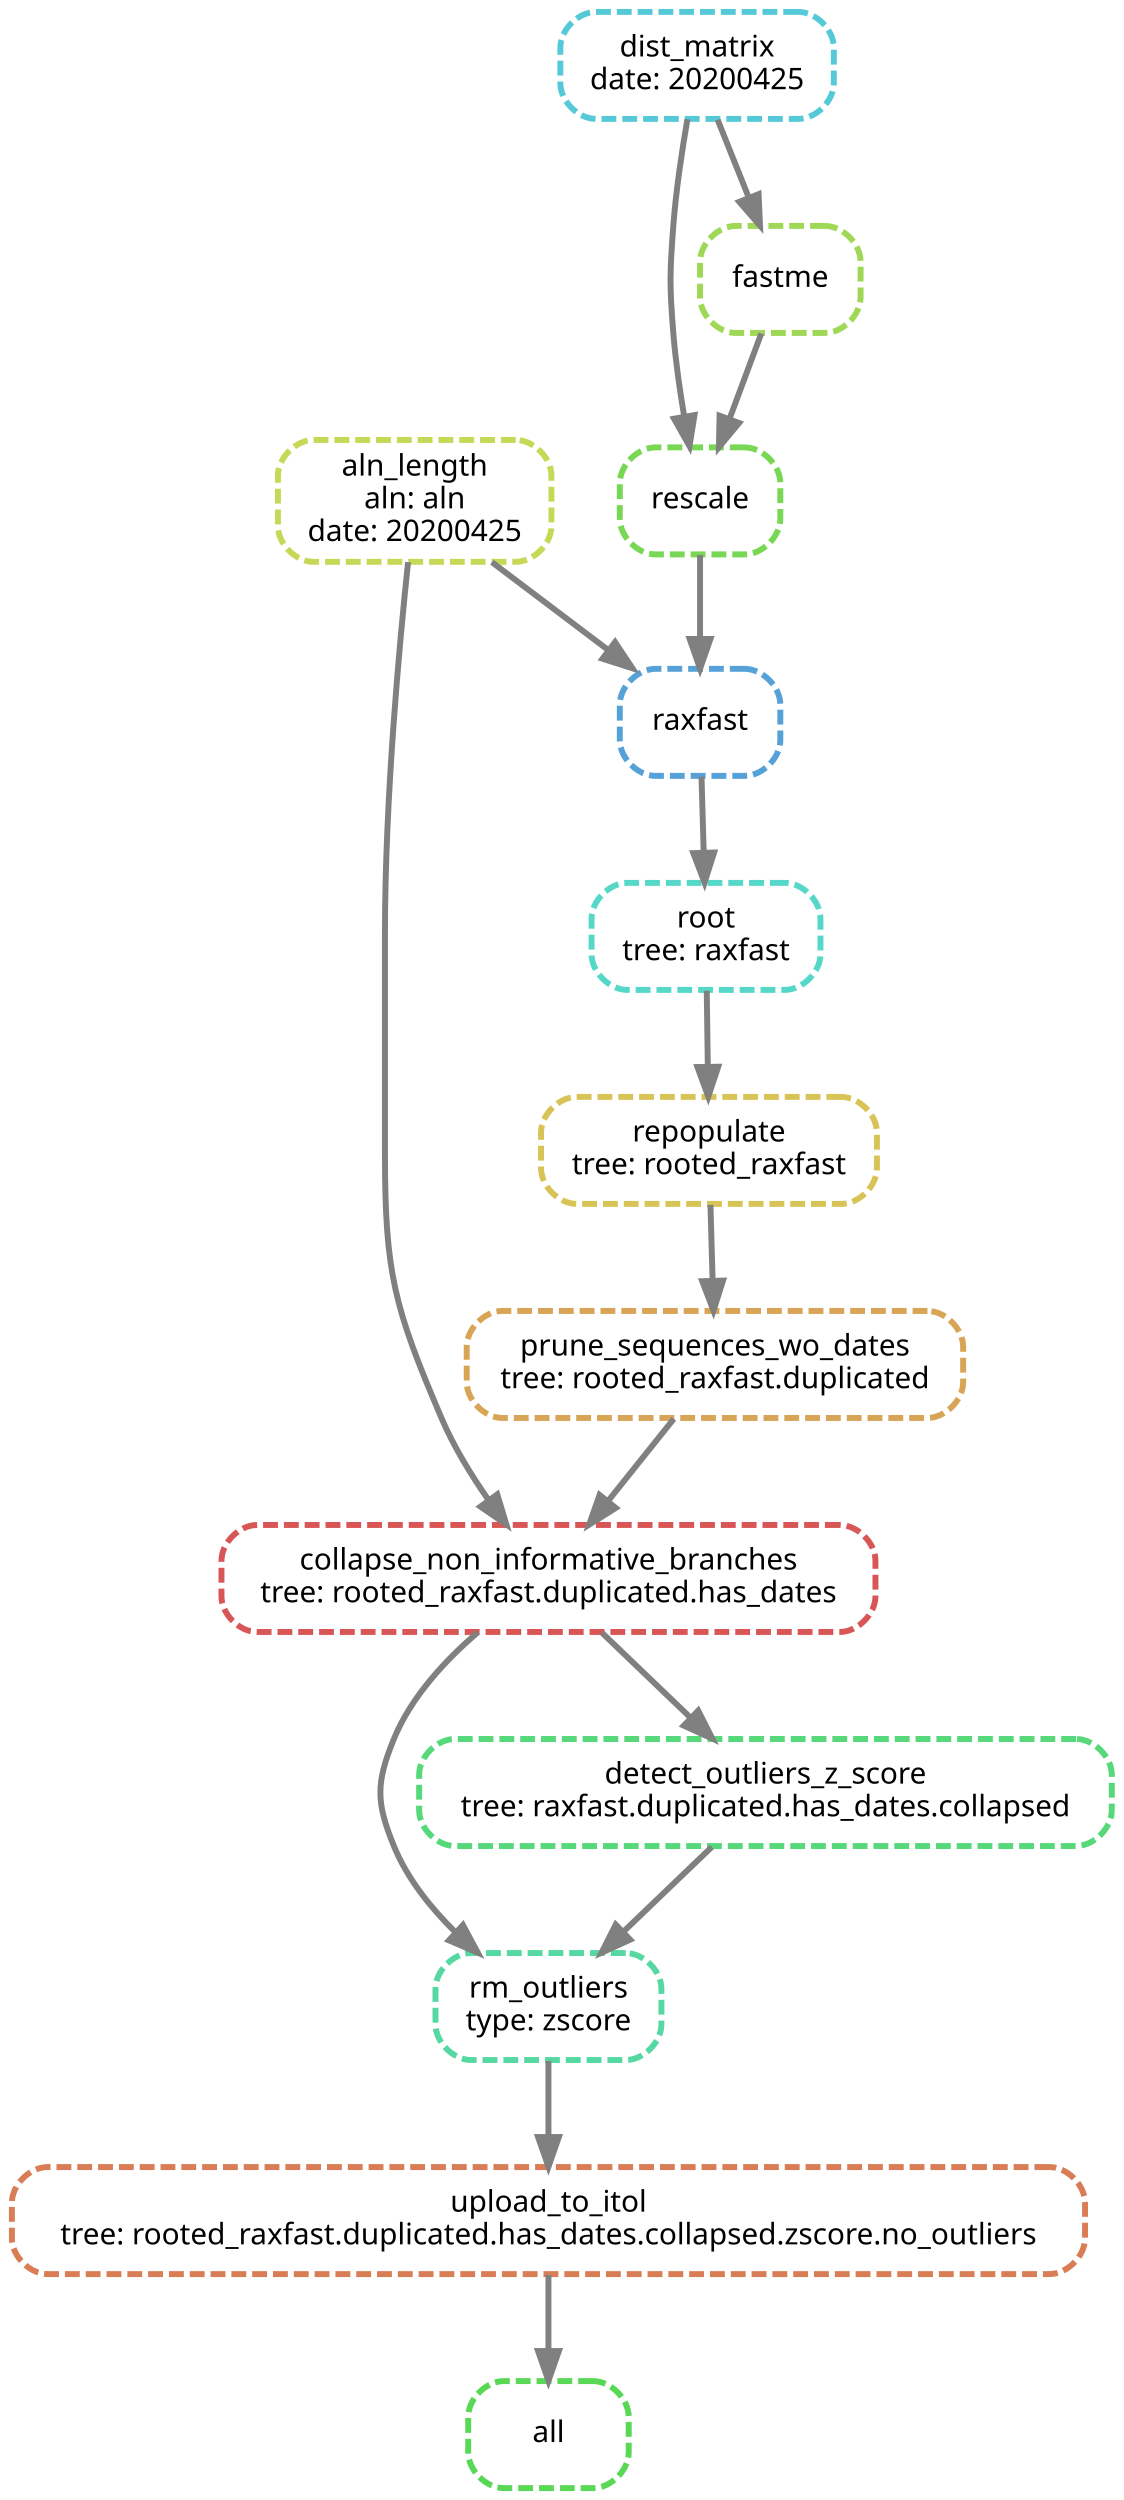
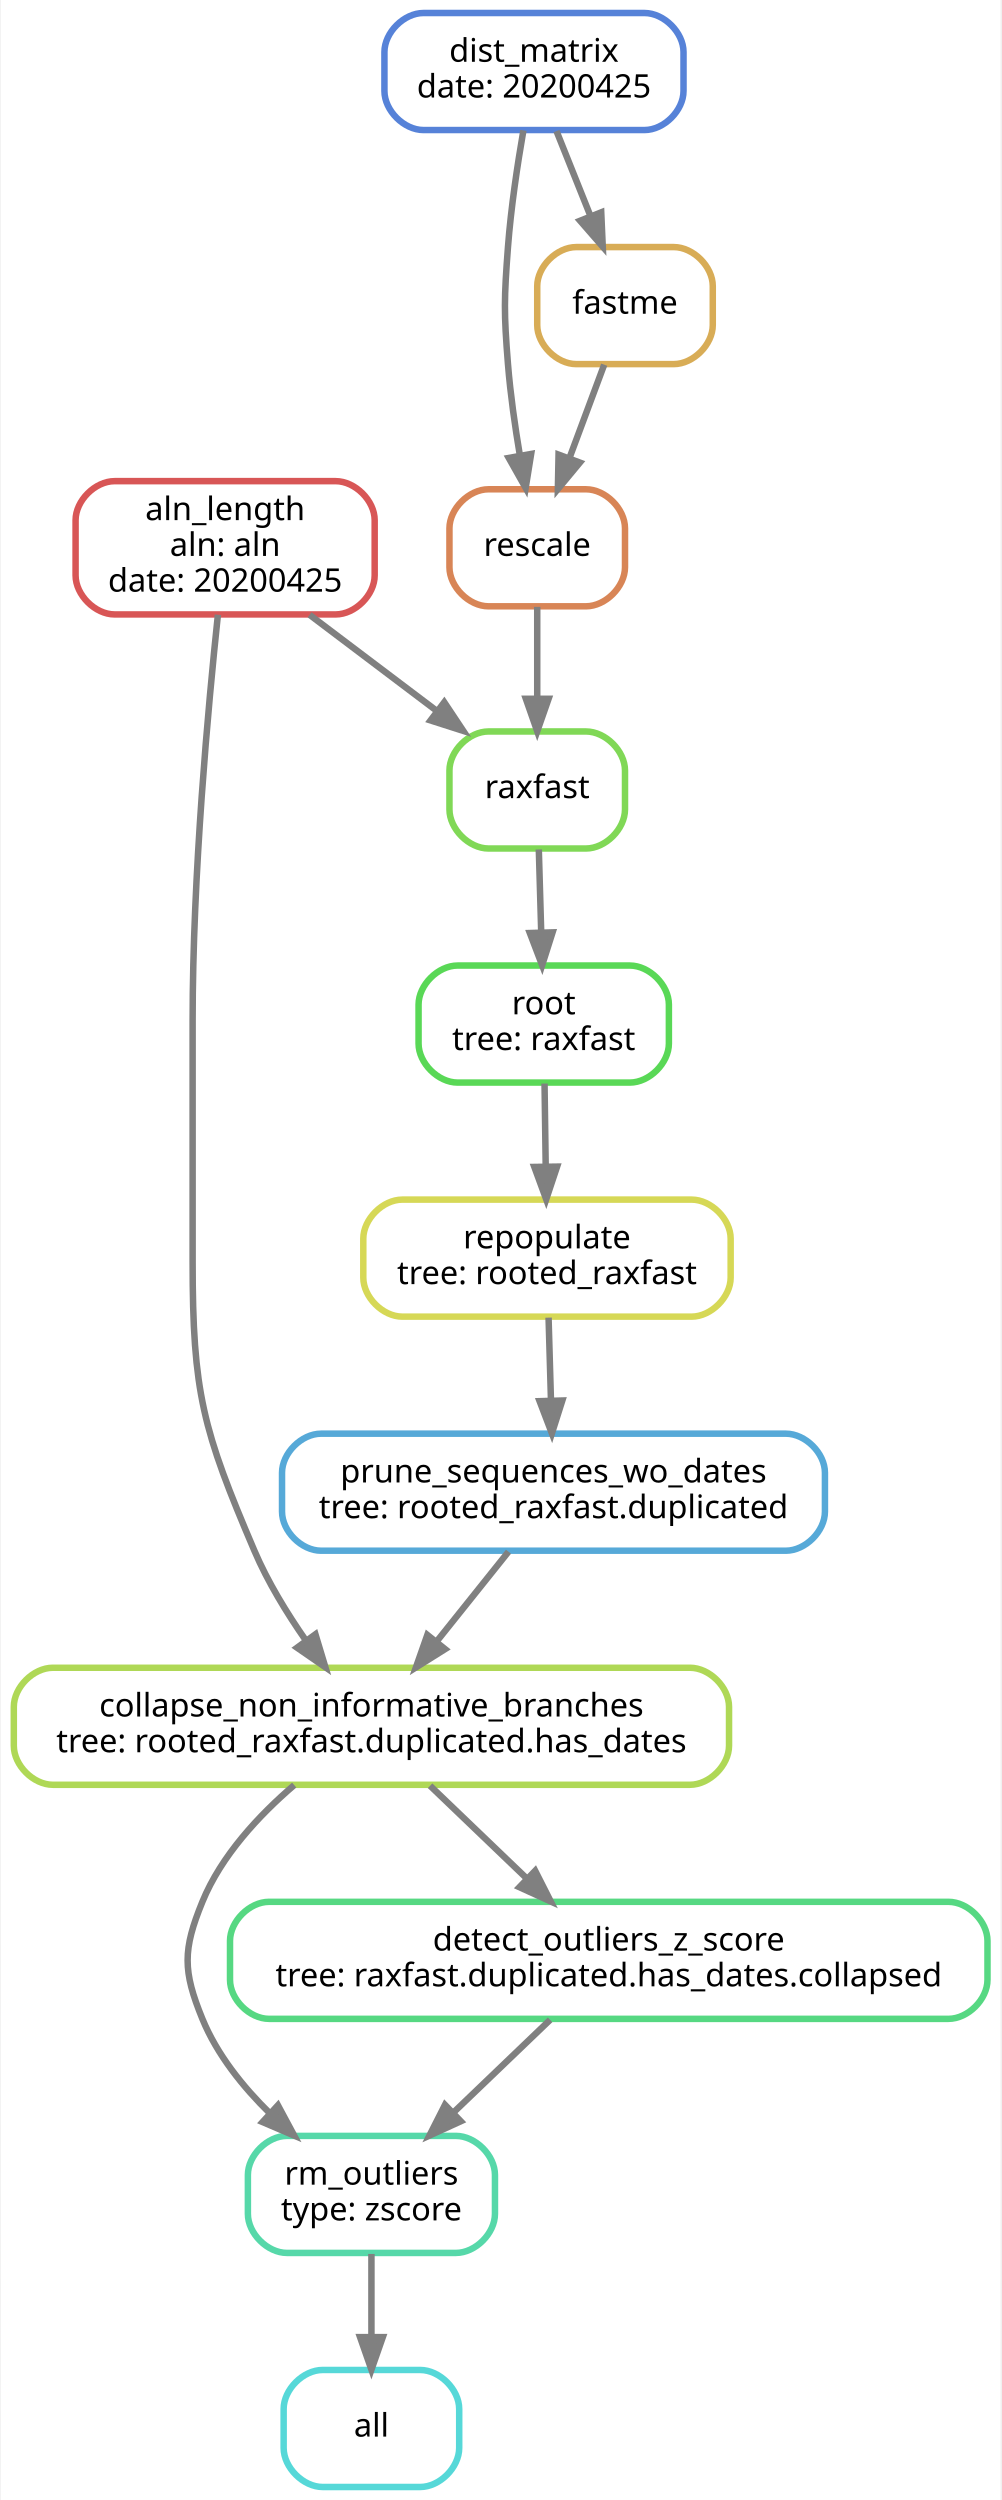
- <svg xmlns="http://www.w3.org/2000/svg" width="378pt" height="841pt" viewBox="0.00 0.00 378.00 841.00">
-   <g id="graph0" class="graph" transform="scale(1 1) rotate(0) translate(4 837)">
-     <polygon fill="white" stroke="transparent" points="-4,4 -4,-837 374,-837 374,4 -4,4" />
+ <svg xmlns="http://www.w3.org/2000/svg" width="308pt" height="769pt" viewBox="0.00 0.00 307.50 769.00">
+   <g id="graph0" class="graph" transform="scale(1 1) rotate(0) translate(4 765)">
+     <polygon fill="white" stroke="transparent" points="-4,4 -4,-765 303.5,-765 303.5,4 -4,4" />
    <g id="node1" class="node">
-       <path fill="none" stroke="#59d856" stroke-width="2" stroke-dasharray="5,2" d="M195.5,-36C195.5,-36 165.5,-36 165.5,-36 159.5,-36 153.5,-30 153.5,-24 153.5,-24 153.5,-12 153.5,-12 153.5,-6 159.5,0 165.5,0 165.5,0 195.5,0 195.5,0 201.5,0 207.5,-6 207.5,-12 207.5,-12 207.5,-24 207.5,-24 207.5,-30 201.5,-36 195.5,-36" />
-       <text text-anchor="middle" x="180.5" y="-15.5" font-family="sans" font-size="10.00">all</text>
+       <path fill="none" stroke="#56d8d8" stroke-width="2" d="M125,-36C125,-36 95,-36 95,-36 89,-36 83,-30 83,-24 83,-24 83,-12 83,-12 83,-6 89,0 95,0 95,0 125,0 125,0 131,0 137,-6 137,-12 137,-12 137,-24 137,-24 137,-30 131,-36 125,-36" />
+       <text text-anchor="middle" x="110" y="-15.5" font-family="sans" font-size="10.00">all</text>
    </g>
    <g id="node2" class="node">
-       <path fill="none" stroke="#d87d56" stroke-width="2" stroke-dasharray="5,2" d="M349,-108C349,-108 12,-108 12,-108 6,-108 0,-102 0,-96 0,-96 0,-84 0,-84 0,-78 6,-72 12,-72 12,-72 349,-72 349,-72 355,-72 361,-78 361,-84 361,-84 361,-96 361,-96 361,-102 355,-108 349,-108" />
-       <text text-anchor="middle" x="180.5" y="-93" font-family="sans" font-size="10.00">upload_to_itol</text>
-       <text text-anchor="middle" x="180.5" y="-82" font-family="sans" font-size="10.00">tree: rooted_raxfast.duplicated.has_dates.collapsed.zscore.no_outliers</text>
+       <path fill="none" stroke="#56d8a9" stroke-width="2" d="M136,-108C136,-108 84,-108 84,-108 78,-108 72,-102 72,-96 72,-96 72,-84 72,-84 72,-78 78,-72 84,-72 84,-72 136,-72 136,-72 142,-72 148,-78 148,-84 148,-84 148,-96 148,-96 148,-102 142,-108 136,-108" />
+       <text text-anchor="middle" x="110" y="-93" font-family="sans" font-size="10.00">rm_outliers</text>
+       <text text-anchor="middle" x="110" y="-82" font-family="sans" font-size="10.00">type: zscore</text>
    </g>
    <g id="edge1" class="edge">
-       <path fill="none" stroke="grey" stroke-width="2" d="M180.5,-71.7C180.5,-63.98 180.5,-54.71 180.5,-46.11" />
-       <polygon fill="grey" stroke="grey" stroke-width="2" points="184,-46.1 180.5,-36.1 177,-46.1 184,-46.1" />
+       <path fill="none" stroke="grey" stroke-width="2" d="M110,-71.7C110,-63.98 110,-54.71 110,-46.11" />
+       <polygon fill="grey" stroke="grey" stroke-width="2" points="113.5,-46.1 110,-36.1 106.5,-46.1 113.5,-46.1" />
    </g>
    <g id="node3" class="node">
-       <path fill="none" stroke="#56d8a2" stroke-width="2" stroke-dasharray="5,2" d="M206.5,-180C206.5,-180 154.5,-180 154.5,-180 148.5,-180 142.5,-174 142.5,-168 142.5,-168 142.5,-156 142.5,-156 142.5,-150 148.5,-144 154.5,-144 154.5,-144 206.5,-144 206.5,-144 212.5,-144 218.5,-150 218.5,-156 218.5,-156 218.5,-168 218.5,-168 218.5,-174 212.5,-180 206.5,-180" />
-       <text text-anchor="middle" x="180.5" y="-165" font-family="sans" font-size="10.00">rm_outliers</text>
-       <text text-anchor="middle" x="180.5" y="-154" font-family="sans" font-size="10.00">type: zscore</text>
+       <path fill="none" stroke="#afd856" stroke-width="2" d="M208,-252C208,-252 12,-252 12,-252 6,-252 0,-246 0,-240 0,-240 0,-228 0,-228 0,-222 6,-216 12,-216 12,-216 208,-216 208,-216 214,-216 220,-222 220,-228 220,-228 220,-240 220,-240 220,-246 214,-252 208,-252" />
+       <text text-anchor="middle" x="110" y="-237" font-family="sans" font-size="10.00">collapse_non_informative_branches</text>
+       <text text-anchor="middle" x="110" y="-226" font-family="sans" font-size="10.00">tree: rooted_raxfast.duplicated.has_dates</text>
    </g>
    <g id="edge2" class="edge">
-       <path fill="none" stroke="grey" stroke-width="2" d="M180.5,-143.7C180.5,-135.98 180.5,-126.71 180.5,-118.11" />
-       <polygon fill="grey" stroke="grey" stroke-width="2" points="184,-118.1 180.5,-108.1 177,-118.1 184,-118.1" />
+       <path fill="none" stroke="grey" stroke-width="2" d="M86.25,-215.91C75.45,-206.65 63.8,-194.2 58,-180 51.95,-165.19 51.95,-158.81 58,-144 62.49,-133.02 70.47,-123.08 78.85,-114.86" />
+       <polygon fill="grey" stroke="grey" stroke-width="2" points="81.24,-117.42 86.25,-108.09 76.51,-112.26 81.24,-117.42" />
    </g>
    <g id="node4" class="node">
-       <path fill="none" stroke="#d85656" stroke-width="2" stroke-dasharray="5,2" d="M278.5,-324C278.5,-324 82.5,-324 82.5,-324 76.5,-324 70.5,-318 70.5,-312 70.5,-312 70.5,-300 70.5,-300 70.5,-294 76.5,-288 82.5,-288 82.5,-288 278.5,-288 278.5,-288 284.5,-288 290.5,-294 290.5,-300 290.5,-300 290.5,-312 290.5,-312 290.5,-318 284.5,-324 278.5,-324" />
-       <text text-anchor="middle" x="180.5" y="-309" font-family="sans" font-size="10.00">collapse_non_informative_branches</text>
-       <text text-anchor="middle" x="180.5" y="-298" font-family="sans" font-size="10.00">tree: rooted_raxfast.duplicated.has_dates</text>
+       <path fill="none" stroke="#56d882" stroke-width="2" d="M287.5,-180C287.5,-180 78.5,-180 78.5,-180 72.5,-180 66.5,-174 66.5,-168 66.5,-168 66.5,-156 66.5,-156 66.5,-150 72.5,-144 78.5,-144 78.5,-144 287.5,-144 287.5,-144 293.5,-144 299.5,-150 299.5,-156 299.5,-156 299.5,-168 299.5,-168 299.5,-174 293.5,-180 287.5,-180" />
+       <text text-anchor="middle" x="183" y="-165" font-family="sans" font-size="10.00">detect_outliers_z_score</text>
+       <text text-anchor="middle" x="183" y="-154" font-family="sans" font-size="10.00">tree: raxfast.duplicated.has_dates.collapsed</text>
+     </g>
+     <g id="edge6" class="edge">
+       <path fill="none" stroke="grey" stroke-width="2" d="M128.04,-215.7C137.06,-207.05 148.12,-196.45 157.94,-187.03" />
+       <polygon fill="grey" stroke="grey" stroke-width="2" points="160.37,-189.55 165.16,-180.1 155.52,-184.5 160.37,-189.55" />
    </g>
    <g id="edge3" class="edge">
-       <path fill="none" stroke="grey" stroke-width="2" d="M156.75,-287.91C145.95,-278.65 134.3,-266.2 128.5,-252 122.45,-237.19 122.45,-230.81 128.5,-216 132.99,-205.02 140.97,-195.08 149.35,-186.86" />
-       <polygon fill="grey" stroke="grey" stroke-width="2" points="151.74,-189.42 156.75,-180.09 147.01,-184.26 151.74,-189.42" />
+       <path fill="none" stroke="grey" stroke-width="2" d="M164.96,-143.7C155.94,-135.05 144.88,-124.45 135.06,-115.03" />
+       <polygon fill="grey" stroke="grey" stroke-width="2" points="137.48,-112.5 127.84,-108.1 132.63,-117.55 137.48,-112.5" />
    </g>
    <g id="node5" class="node">
-       <path fill="none" stroke="#56d87b" stroke-width="2" stroke-dasharray="5,2" d="M358,-252C358,-252 149,-252 149,-252 143,-252 137,-246 137,-240 137,-240 137,-228 137,-228 137,-222 143,-216 149,-216 149,-216 358,-216 358,-216 364,-216 370,-222 370,-228 370,-228 370,-240 370,-240 370,-246 364,-252 358,-252" />
-       <text text-anchor="middle" x="253.5" y="-237" font-family="sans" font-size="10.00">detect_outliers_z_score</text>
-       <text text-anchor="middle" x="253.5" y="-226" font-family="sans" font-size="10.00">tree: raxfast.duplicated.has_dates.collapsed</text>
+       <path fill="none" stroke="#56a9d8" stroke-width="2" d="M237.5,-324C237.5,-324 94.5,-324 94.5,-324 88.5,-324 82.5,-318 82.5,-312 82.5,-312 82.5,-300 82.5,-300 82.5,-294 88.5,-288 94.5,-288 94.5,-288 237.5,-288 237.5,-288 243.5,-288 249.5,-294 249.5,-300 249.5,-300 249.5,-312 249.5,-312 249.5,-318 243.5,-324 237.5,-324" />
+       <text text-anchor="middle" x="166" y="-309" font-family="sans" font-size="10.00">prune_sequences_wo_dates</text>
+       <text text-anchor="middle" x="166" y="-298" font-family="sans" font-size="10.00">tree: rooted_raxfast.duplicated</text>
+     </g>
+     <g id="edge4" class="edge">
+       <path fill="none" stroke="grey" stroke-width="2" d="M152.16,-287.7C145.51,-279.39 137.42,-269.28 130.11,-260.14" />
+       <polygon fill="grey" stroke="grey" stroke-width="2" points="132.66,-257.73 123.68,-252.1 127.2,-262.1 132.66,-257.73" />
+     </g>
+     <g id="node6" class="node">
+       <path fill="none" stroke="#d85656" stroke-width="2" d="M99,-617C99,-617 31,-617 31,-617 25,-617 19,-611 19,-605 19,-605 19,-588 19,-588 19,-582 25,-576 31,-576 31,-576 99,-576 99,-576 105,-576 111,-582 111,-588 111,-588 111,-605 111,-605 111,-611 105,-617 99,-617" />
+       <text text-anchor="middle" x="65" y="-605" font-family="sans" font-size="10.00">aln_length</text>
+       <text text-anchor="middle" x="65" y="-594" font-family="sans" font-size="10.00">aln: aln</text>
+       <text text-anchor="middle" x="65" y="-583" font-family="sans" font-size="10.00">date: 20200425</text>
+     </g>
+     <g id="edge5" class="edge">
+       <path fill="none" stroke="grey" stroke-width="2" d="M62.78,-575.9C59.83,-548.14 55,-495.76 55,-451 55,-451 55,-451 55,-377 55,-336.55 58.12,-325.2 74,-288 78.08,-278.43 83.99,-268.78 89.84,-260.39" />
+       <polygon fill="grey" stroke="grey" stroke-width="2" points="92.78,-262.29 95.84,-252.15 87.12,-258.17 92.78,-262.29" />
+     </g>
+     <g id="node9" class="node">
+       <path fill="none" stroke="#80d856" stroke-width="2" d="M176,-540C176,-540 146,-540 146,-540 140,-540 134,-534 134,-528 134,-528 134,-516 134,-516 134,-510 140,-504 146,-504 146,-504 176,-504 176,-504 182,-504 188,-510 188,-516 188,-516 188,-528 188,-528 188,-534 182,-540 176,-540" />
+       <text text-anchor="middle" x="161" y="-519.5" font-family="sans" font-size="10.00">raxfast</text>
+     </g>
+     <g id="edge10" class="edge">
+       <path fill="none" stroke="grey" stroke-width="2" d="M90.98,-575.88C103.1,-566.73 117.6,-555.77 130.26,-546.21" />
+       <polygon fill="grey" stroke="grey" stroke-width="2" points="132.4,-548.99 138.27,-540.17 128.18,-543.4 132.4,-548.99" />
+     </g>
+     <g id="node7" class="node">
+       <path fill="none" stroke="#d6d856" stroke-width="2" d="M208.5,-396C208.5,-396 119.5,-396 119.5,-396 113.5,-396 107.5,-390 107.5,-384 107.5,-384 107.5,-372 107.5,-372 107.5,-366 113.5,-360 119.5,-360 119.5,-360 208.5,-360 208.5,-360 214.5,-360 220.5,-366 220.5,-372 220.5,-372 220.5,-384 220.5,-384 220.5,-390 214.5,-396 208.5,-396" />
+       <text text-anchor="middle" x="164" y="-381" font-family="sans" font-size="10.00">repopulate</text>
+       <text text-anchor="middle" x="164" y="-370" font-family="sans" font-size="10.00">tree: rooted_raxfast</text>
    </g>
    <g id="edge7" class="edge">
-       <path fill="none" stroke="grey" stroke-width="2" d="M198.54,-287.7C207.56,-279.05 218.62,-268.45 228.44,-259.03" />
-       <polygon fill="grey" stroke="grey" stroke-width="2" points="230.87,-261.55 235.66,-252.1 226.02,-256.5 230.87,-261.55" />
+       <path fill="none" stroke="grey" stroke-width="2" d="M164.49,-359.7C164.71,-351.98 164.98,-342.71 165.23,-334.11" />
+       <polygon fill="grey" stroke="grey" stroke-width="2" points="168.72,-334.2 165.51,-324.1 161.73,-334 168.72,-334.2" />
    </g>
-     <g id="edge4" class="edge">
-       <path fill="none" stroke="grey" stroke-width="2" d="M235.46,-215.7C226.44,-207.05 215.38,-196.45 205.56,-187.03" />
-       <polygon fill="grey" stroke="grey" stroke-width="2" points="207.98,-184.5 198.34,-180.1 203.13,-189.55 207.98,-184.5" />
+     <g id="node8" class="node">
+       <path fill="none" stroke="#59d856" stroke-width="2" d="M189.5,-468C189.5,-468 136.5,-468 136.5,-468 130.5,-468 124.5,-462 124.5,-456 124.5,-456 124.5,-444 124.5,-444 124.5,-438 130.5,-432 136.5,-432 136.5,-432 189.5,-432 189.5,-432 195.5,-432 201.5,-438 201.5,-444 201.5,-444 201.5,-456 201.5,-456 201.5,-462 195.5,-468 189.5,-468" />
+       <text text-anchor="middle" x="163" y="-453" font-family="sans" font-size="10.00">root</text>
+       <text text-anchor="middle" x="163" y="-442" font-family="sans" font-size="10.00">tree: raxfast</text>
    </g>
-     <g id="node6" class="node">
-       <path fill="none" stroke="#d8a456" stroke-width="2" stroke-dasharray="5,2" d="M308,-396C308,-396 165,-396 165,-396 159,-396 153,-390 153,-384 153,-384 153,-372 153,-372 153,-366 159,-360 165,-360 165,-360 308,-360 308,-360 314,-360 320,-366 320,-372 320,-372 320,-384 320,-384 320,-390 314,-396 308,-396" />
-       <text text-anchor="middle" x="236.5" y="-381" font-family="sans" font-size="10.00">prune_sequences_wo_dates</text>
-       <text text-anchor="middle" x="236.5" y="-370" font-family="sans" font-size="10.00">tree: rooted_raxfast.duplicated</text>
+     <g id="edge8" class="edge">
+       <path fill="none" stroke="grey" stroke-width="2" d="M163.25,-431.7C163.36,-423.98 163.49,-414.71 163.61,-406.11" />
+       <polygon fill="grey" stroke="grey" stroke-width="2" points="167.11,-406.15 163.76,-396.1 160.11,-406.05 167.11,-406.15" />
    </g>
-     <g id="edge5" class="edge">
-       <path fill="none" stroke="grey" stroke-width="2" d="M222.66,-359.7C216.01,-351.39 207.92,-341.28 200.61,-332.14" />
-       <polygon fill="grey" stroke="grey" stroke-width="2" points="203.16,-329.73 194.18,-324.1 197.7,-334.1 203.16,-329.73" />
-     </g>
-     <g id="node7" class="node">
-       <path fill="none" stroke="#c6d856" stroke-width="2" stroke-dasharray="5,2" d="M169.5,-689C169.5,-689 101.5,-689 101.5,-689 95.5,-689 89.5,-683 89.5,-677 89.5,-677 89.5,-660 89.5,-660 89.5,-654 95.5,-648 101.5,-648 101.5,-648 169.5,-648 169.5,-648 175.5,-648 181.5,-654 181.5,-660 181.5,-660 181.5,-677 181.5,-677 181.5,-683 175.5,-689 169.5,-689" />
-       <text text-anchor="middle" x="135.5" y="-677" font-family="sans" font-size="10.00">aln_length</text>
-       <text text-anchor="middle" x="135.5" y="-666" font-family="sans" font-size="10.00">aln: aln</text>
-       <text text-anchor="middle" x="135.5" y="-655" font-family="sans" font-size="10.00">date: 20200425</text>
-     </g>
-     <g id="edge6" class="edge">
-       <path fill="none" stroke="grey" stroke-width="2" d="M133.28,-647.9C130.33,-620.14 125.5,-567.76 125.5,-523 125.5,-523 125.5,-523 125.5,-449 125.5,-408.55 128.62,-397.2 144.5,-360 148.58,-350.43 154.49,-340.78 160.34,-332.39" />
-       <polygon fill="grey" stroke="grey" stroke-width="2" points="163.28,-334.29 166.34,-324.15 157.62,-330.17 163.28,-334.29" />
+     <g id="edge9" class="edge">
+       <path fill="none" stroke="grey" stroke-width="2" d="M161.49,-503.7C161.71,-495.98 161.98,-486.71 162.23,-478.11" />
+       <polygon fill="grey" stroke="grey" stroke-width="2" points="165.72,-478.2 162.51,-468.1 158.73,-478 165.72,-478.2" />
    </g>
    <g id="node10" class="node">
-       <path fill="none" stroke="#56a2d8" stroke-width="2" stroke-dasharray="5,2" d="M246.5,-612C246.5,-612 216.5,-612 216.5,-612 210.5,-612 204.5,-606 204.5,-600 204.5,-600 204.5,-588 204.5,-588 204.5,-582 210.5,-576 216.5,-576 216.5,-576 246.5,-576 246.5,-576 252.5,-576 258.5,-582 258.5,-588 258.5,-588 258.5,-600 258.5,-600 258.5,-606 252.5,-612 246.5,-612" />
-       <text text-anchor="middle" x="231.5" y="-591.5" font-family="sans" font-size="10.00">raxfast</text>
+       <path fill="none" stroke="#d88556" stroke-width="2" d="M176,-614.5C176,-614.5 146,-614.5 146,-614.5 140,-614.5 134,-608.5 134,-602.5 134,-602.5 134,-590.5 134,-590.5 134,-584.5 140,-578.5 146,-578.5 146,-578.5 176,-578.5 176,-578.5 182,-578.5 188,-584.5 188,-590.5 188,-590.5 188,-602.5 188,-602.5 188,-608.5 182,-614.5 176,-614.5" />
+       <text text-anchor="middle" x="161" y="-594" font-family="sans" font-size="10.00">rescale</text>
    </g>
    <g id="edge11" class="edge">
-       <path fill="none" stroke="grey" stroke-width="2" d="M161.48,-647.88C173.6,-638.73 188.1,-627.77 200.76,-618.21" />
-       <polygon fill="grey" stroke="grey" stroke-width="2" points="202.9,-620.99 208.77,-612.17 198.68,-615.4 202.9,-620.99" />
-     </g>
-     <g id="node8" class="node">
-       <path fill="none" stroke="#d8c356" stroke-width="2" stroke-dasharray="5,2" d="M279,-468C279,-468 190,-468 190,-468 184,-468 178,-462 178,-456 178,-456 178,-444 178,-444 178,-438 184,-432 190,-432 190,-432 279,-432 279,-432 285,-432 291,-438 291,-444 291,-444 291,-456 291,-456 291,-462 285,-468 279,-468" />
-       <text text-anchor="middle" x="234.5" y="-453" font-family="sans" font-size="10.00">repopulate</text>
-       <text text-anchor="middle" x="234.5" y="-442" font-family="sans" font-size="10.00">tree: rooted_raxfast</text>
-     </g>
-     <g id="edge8" class="edge">
-       <path fill="none" stroke="grey" stroke-width="2" d="M234.99,-431.7C235.21,-423.98 235.48,-414.71 235.73,-406.11" />
-       <polygon fill="grey" stroke="grey" stroke-width="2" points="239.22,-406.2 236.01,-396.1 232.23,-406 239.22,-406.2" />
-     </g>
-     <g id="node9" class="node">
-       <path fill="none" stroke="#56d8c9" stroke-width="2" stroke-dasharray="5,2" d="M260,-540C260,-540 207,-540 207,-540 201,-540 195,-534 195,-528 195,-528 195,-516 195,-516 195,-510 201,-504 207,-504 207,-504 260,-504 260,-504 266,-504 272,-510 272,-516 272,-516 272,-528 272,-528 272,-534 266,-540 260,-540" />
-       <text text-anchor="middle" x="233.5" y="-525" font-family="sans" font-size="10.00">root</text>
-       <text text-anchor="middle" x="233.5" y="-514" font-family="sans" font-size="10.00">tree: raxfast</text>
-     </g>
-     <g id="edge9" class="edge">
-       <path fill="none" stroke="grey" stroke-width="2" d="M233.75,-503.7C233.86,-495.98 233.99,-486.71 234.11,-478.11" />
-       <polygon fill="grey" stroke="grey" stroke-width="2" points="237.61,-478.15 234.26,-468.1 230.61,-478.05 237.61,-478.15" />
-     </g>
-     <g id="edge10" class="edge">
-       <path fill="none" stroke="grey" stroke-width="2" d="M231.99,-575.7C232.21,-567.98 232.48,-558.71 232.73,-550.11" />
-       <polygon fill="grey" stroke="grey" stroke-width="2" points="236.22,-550.2 233.01,-540.1 229.23,-550 236.22,-550.2" />
+       <path fill="none" stroke="grey" stroke-width="2" d="M161,-578.32C161,-569.92 161,-559.62 161,-550.19" />
+       <polygon fill="grey" stroke="grey" stroke-width="2" points="164.5,-550.06 161,-540.06 157.5,-550.06 164.5,-550.06" />
    </g>
    <g id="node11" class="node">
-       <path fill="none" stroke="#78d856" stroke-width="2" stroke-dasharray="5,2" d="M246.5,-686.5C246.5,-686.5 216.5,-686.5 216.5,-686.5 210.5,-686.5 204.5,-680.5 204.5,-674.5 204.5,-674.5 204.5,-662.5 204.5,-662.5 204.5,-656.5 210.5,-650.5 216.5,-650.5 216.5,-650.5 246.5,-650.5 246.5,-650.5 252.5,-650.5 258.5,-656.5 258.5,-662.5 258.5,-662.5 258.5,-674.5 258.5,-674.5 258.5,-680.5 252.5,-686.5 246.5,-686.5" />
-       <text text-anchor="middle" x="231.5" y="-666" font-family="sans" font-size="10.00">rescale</text>
+       <path fill="none" stroke="#d8ac56" stroke-width="2" d="M203,-689C203,-689 173,-689 173,-689 167,-689 161,-683 161,-677 161,-677 161,-665 161,-665 161,-659 167,-653 173,-653 173,-653 203,-653 203,-653 209,-653 215,-659 215,-665 215,-665 215,-677 215,-677 215,-683 209,-689 203,-689" />
+       <text text-anchor="middle" x="188" y="-668.5" font-family="sans" font-size="10.00">fastme</text>
    </g>
    <g id="edge12" class="edge">
-       <path fill="none" stroke="grey" stroke-width="2" d="M231.5,-650.32C231.5,-641.92 231.5,-631.62 231.5,-622.19" />
-       <polygon fill="grey" stroke="grey" stroke-width="2" points="235,-622.06 231.5,-612.06 228,-622.06 235,-622.06" />
+       <path fill="none" stroke="grey" stroke-width="2" d="M181.6,-652.82C178.41,-644.24 174.47,-633.67 170.9,-624.08" />
+       <polygon fill="grey" stroke="grey" stroke-width="2" points="174.12,-622.71 167.35,-614.56 167.56,-625.15 174.12,-622.71" />
    </g>
    <g id="node12" class="node">
-       <path fill="none" stroke="#9fd856" stroke-width="2" stroke-dasharray="5,2" d="M273.5,-761C273.5,-761 243.5,-761 243.5,-761 237.5,-761 231.5,-755 231.5,-749 231.5,-749 231.5,-737 231.5,-737 231.5,-731 237.5,-725 243.5,-725 243.5,-725 273.5,-725 273.5,-725 279.5,-725 285.5,-731 285.5,-737 285.5,-737 285.5,-749 285.5,-749 285.5,-755 279.5,-761 273.5,-761" />
-       <text text-anchor="middle" x="258.5" y="-740.5" font-family="sans" font-size="10.00">fastme</text>
+       <path fill="none" stroke="#5682d8" stroke-width="2" d="M194,-761C194,-761 126,-761 126,-761 120,-761 114,-755 114,-749 114,-749 114,-737 114,-737 114,-731 120,-725 126,-725 126,-725 194,-725 194,-725 200,-725 206,-731 206,-737 206,-737 206,-749 206,-749 206,-755 200,-761 194,-761" />
+       <text text-anchor="middle" x="160" y="-746" font-family="sans" font-size="10.00">dist_matrix</text>
+       <text text-anchor="middle" x="160" y="-735" font-family="sans" font-size="10.00">date: 20200425</text>
    </g>
    <g id="edge13" class="edge">
-       <path fill="none" stroke="grey" stroke-width="2" d="M252.1,-724.82C248.91,-716.24 244.97,-705.67 241.4,-696.08" />
-       <polygon fill="grey" stroke="grey" stroke-width="2" points="244.62,-694.71 237.85,-686.56 238.06,-697.15 244.62,-694.71" />
-     </g>
-     <g id="node13" class="node">
-       <path fill="none" stroke="#56c9d8" stroke-width="2" stroke-dasharray="5,2" d="M264.5,-833C264.5,-833 196.5,-833 196.5,-833 190.5,-833 184.5,-827 184.5,-821 184.5,-821 184.5,-809 184.5,-809 184.5,-803 190.5,-797 196.5,-797 196.5,-797 264.5,-797 264.5,-797 270.5,-797 276.5,-803 276.5,-809 276.5,-809 276.5,-821 276.5,-821 276.5,-827 270.5,-833 264.5,-833" />
-       <text text-anchor="middle" x="230.5" y="-818" font-family="sans" font-size="10.00">dist_matrix</text>
-       <text text-anchor="middle" x="230.5" y="-807" font-family="sans" font-size="10.00">date: 20200425</text>
+       <path fill="none" stroke="grey" stroke-width="2" d="M156.75,-724.89C154.95,-714.54 152.91,-701.06 152,-689 150.8,-673.04 150.72,-668.95 152,-653 152.74,-643.77 154.17,-633.76 155.68,-624.81" />
+       <polygon fill="grey" stroke="grey" stroke-width="2" points="159.13,-625.37 157.44,-614.91 152.24,-624.14 159.13,-625.37" />
    </g>
    <g id="edge14" class="edge">
-       <path fill="none" stroke="grey" stroke-width="2" d="M227.25,-796.89C225.45,-786.54 223.41,-773.06 222.5,-761 221.3,-745.04 221.22,-740.95 222.5,-725 223.24,-715.77 224.67,-705.76 226.18,-696.81" />
-       <polygon fill="grey" stroke="grey" stroke-width="2" points="229.63,-697.37 227.94,-686.91 222.74,-696.14 229.63,-697.37" />
-     </g>
-     <g id="edge15" class="edge">
-       <path fill="none" stroke="grey" stroke-width="2" d="M237.42,-796.7C240.57,-788.81 244.38,-779.3 247.88,-770.55" />
-       <polygon fill="grey" stroke="grey" stroke-width="2" points="251.19,-771.69 251.66,-761.1 244.69,-769.09 251.19,-771.69" />
+       <path fill="none" stroke="grey" stroke-width="2" d="M166.92,-724.7C170.07,-716.81 173.88,-707.3 177.38,-698.55" />
+       <polygon fill="grey" stroke="grey" stroke-width="2" points="180.69,-699.69 181.16,-689.1 174.19,-697.09 180.69,-699.69" />
    </g>
  </g>
</svg>
